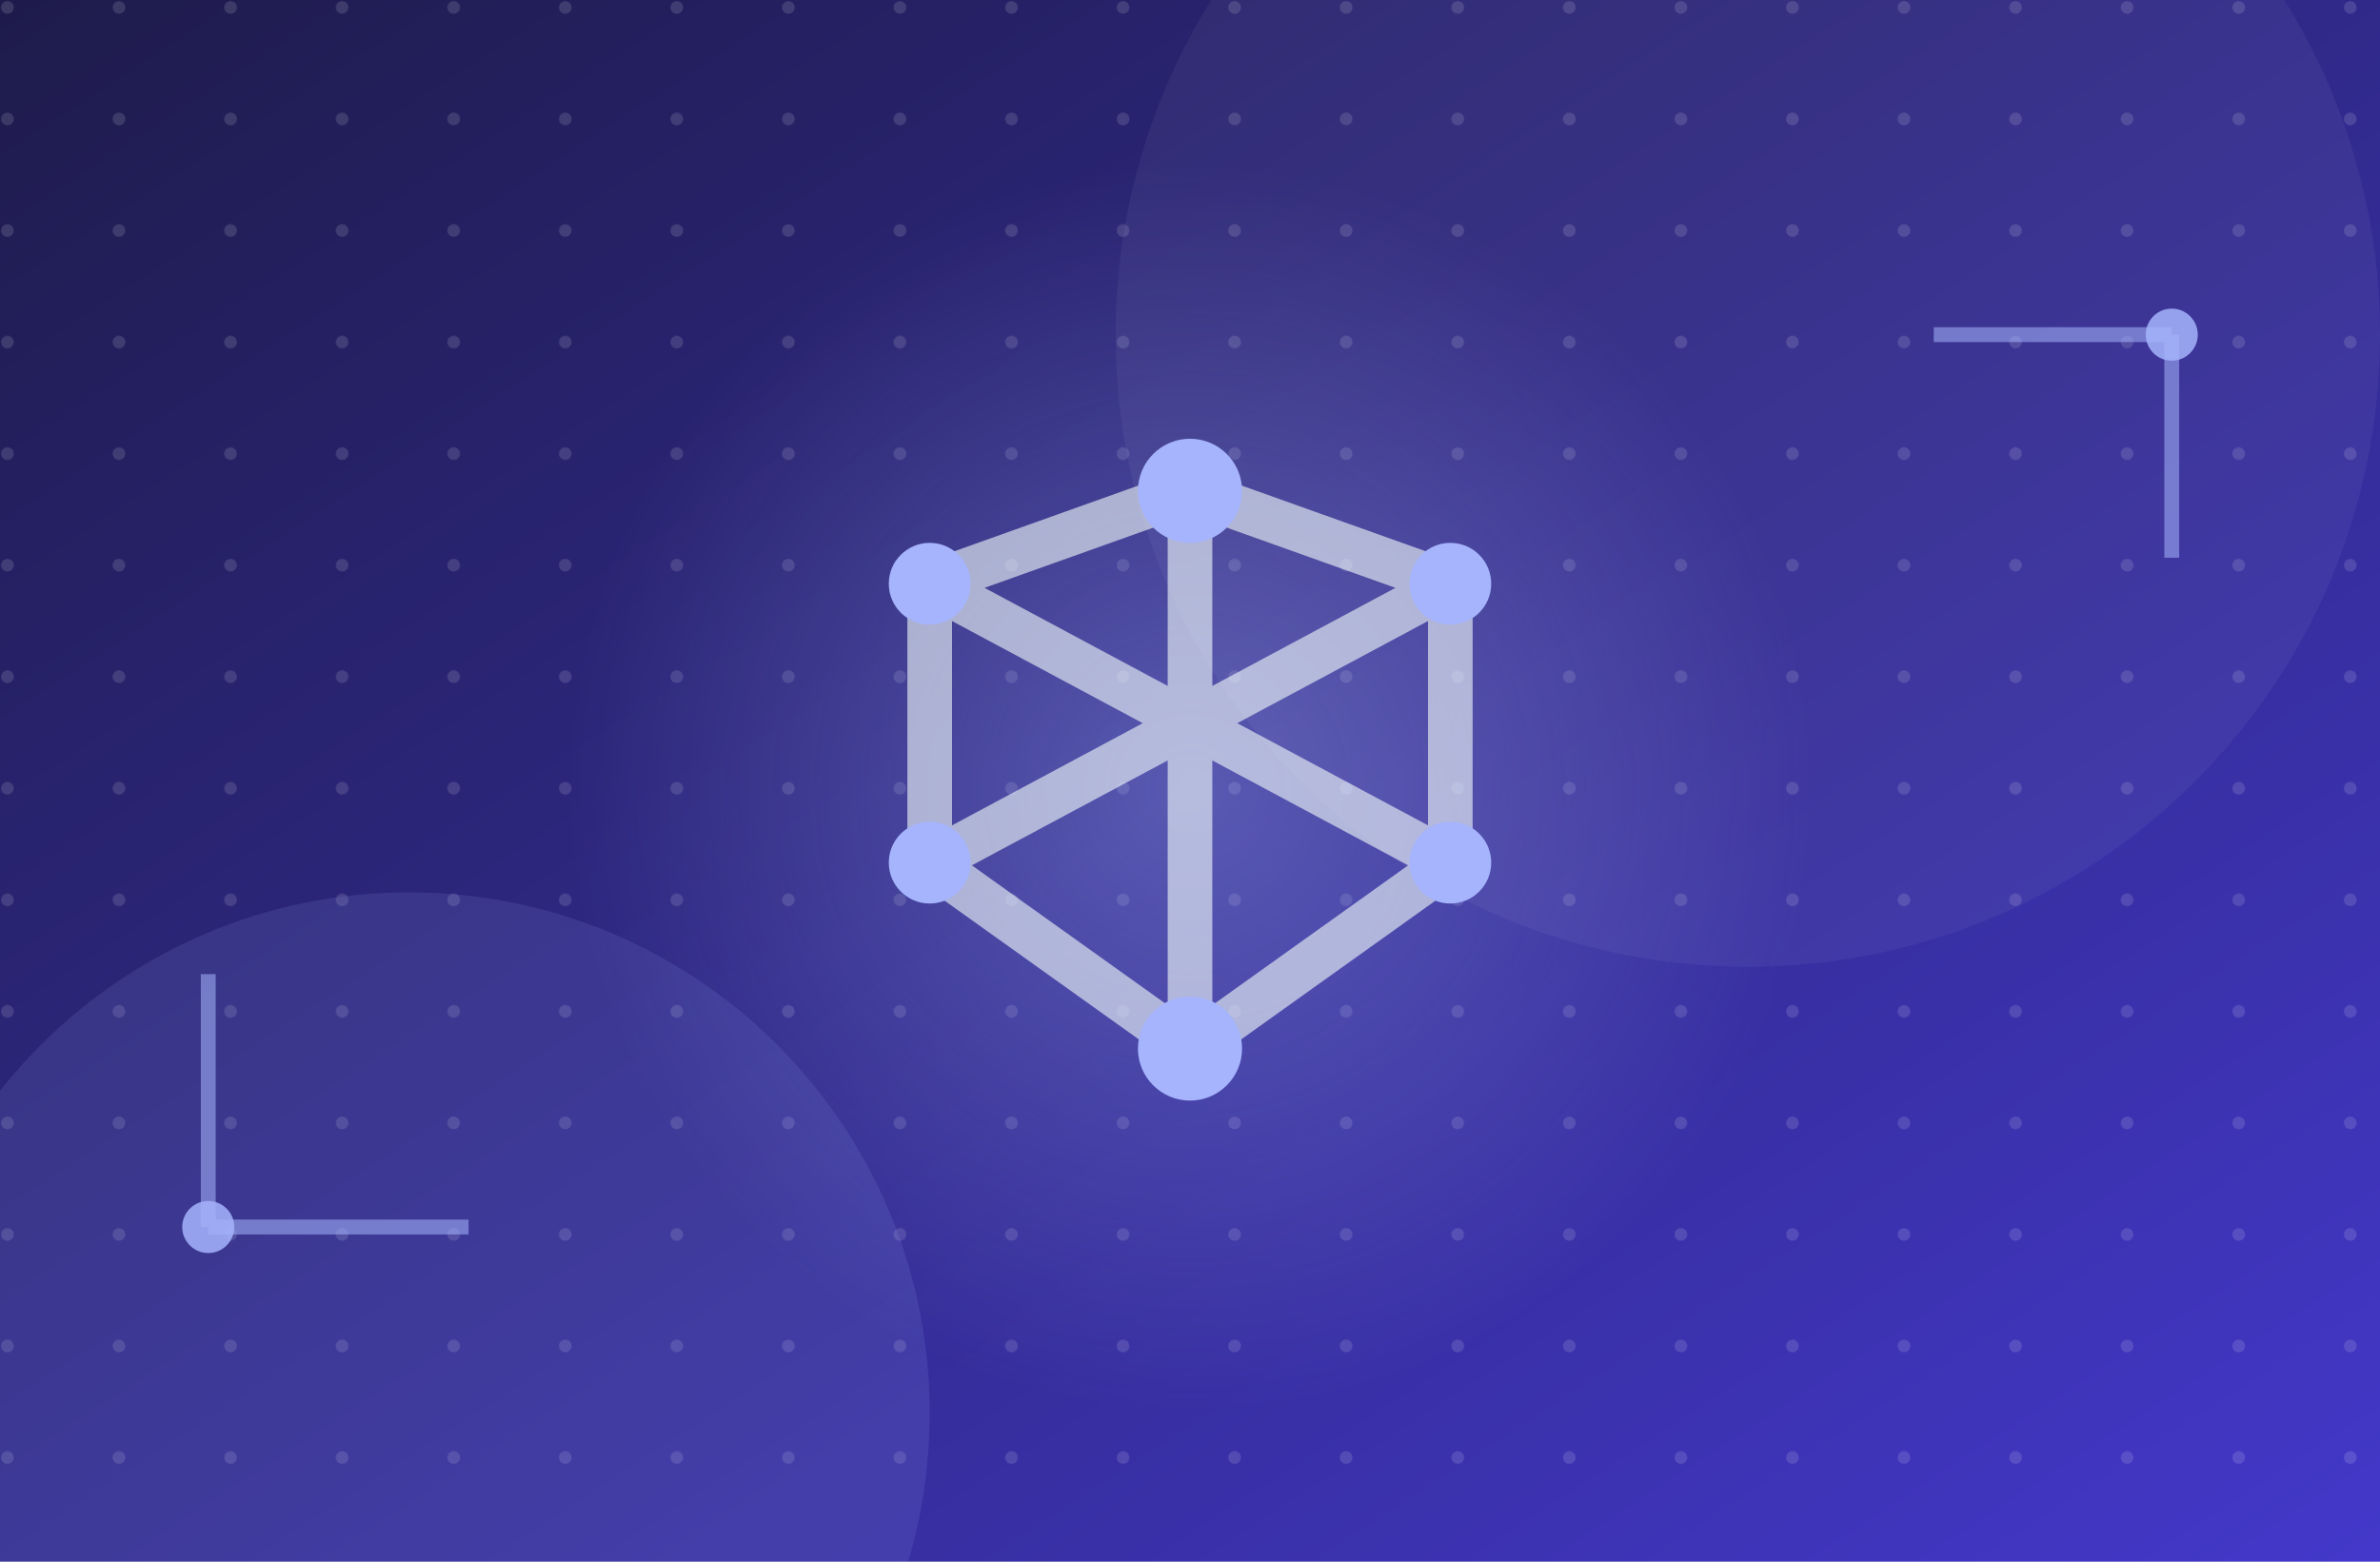
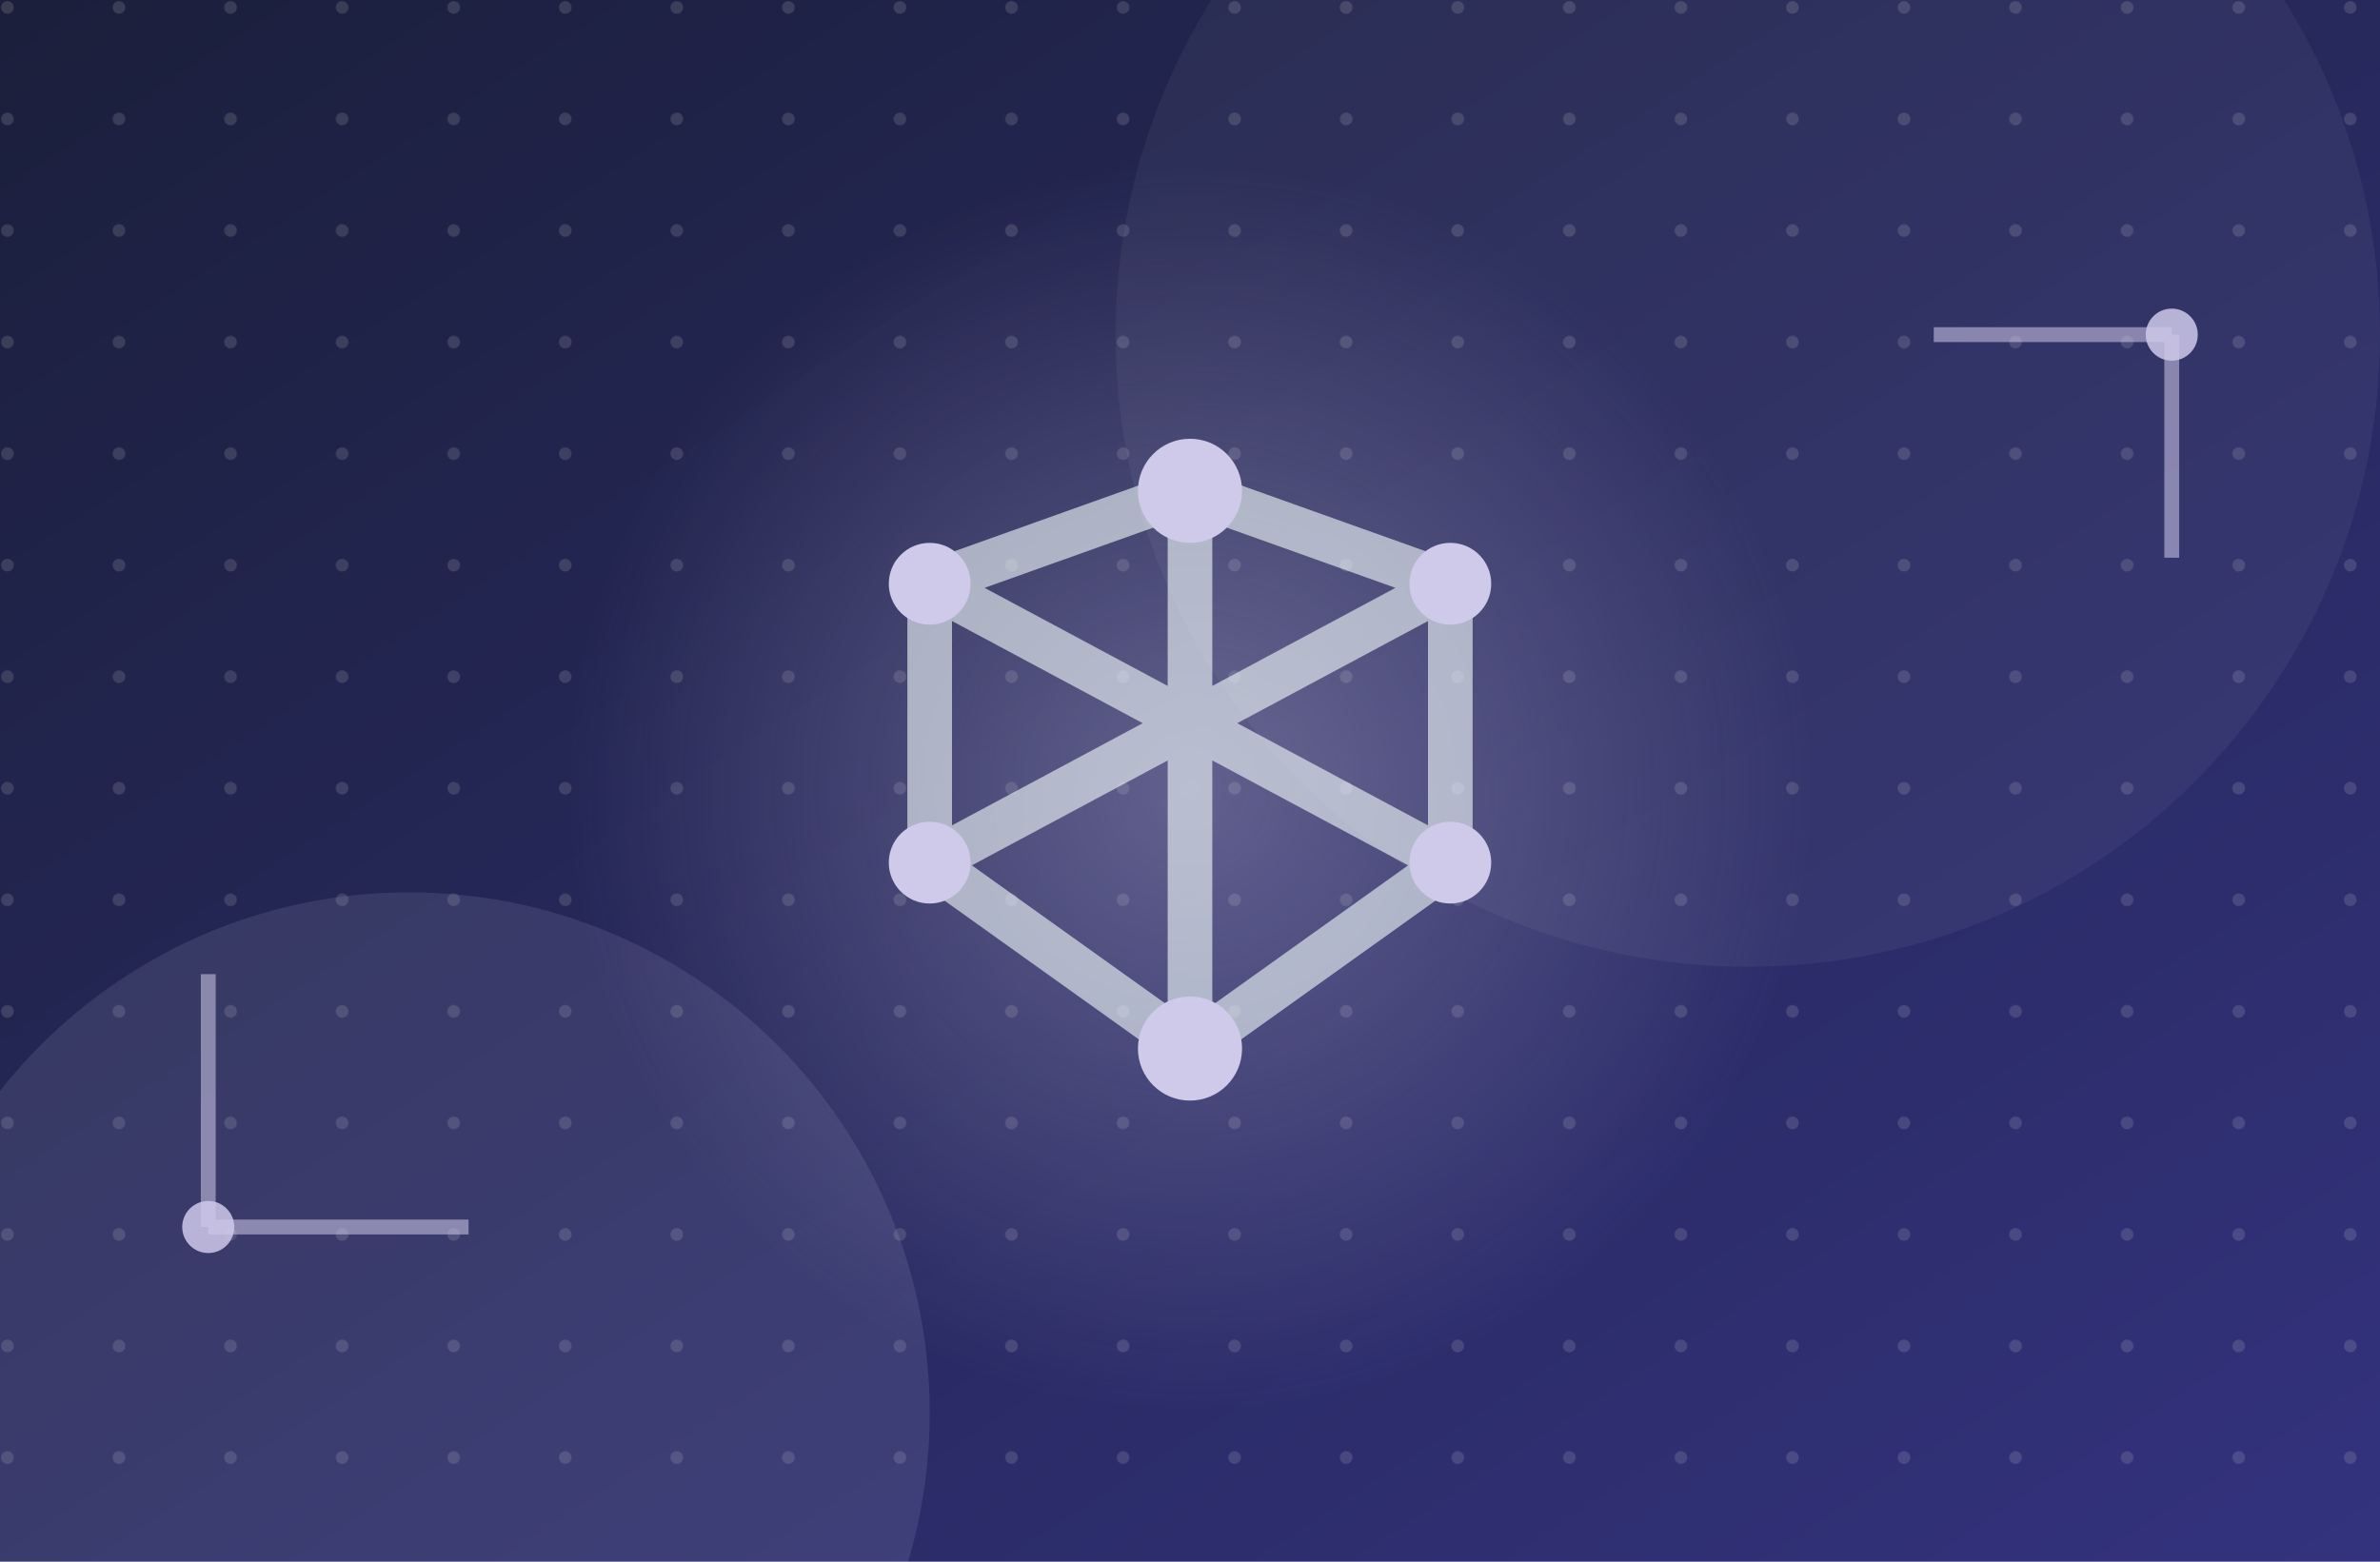
<svg xmlns="http://www.w3.org/2000/svg" viewBox="0 0 640 420" role="img" aria-label="رسم توضيحي لقسم الذكاء الاصطناعي">
  <defs>
    <linearGradient id="bg" x1="0" y1="0" x2="1" y2="1">
-       <stop offset="0" stop-color="#1e1b4b" />
-       <stop offset="1" stop-color="#4338ca" />
+       <stop offset="0" stop-color="#1B1F3B" />
+       <stop offset="1" stop-color="#33327E" />
    </linearGradient>
    <pattern id="dots" width="30" height="30" patternUnits="userSpaceOnUse">
-       <circle cx="2" cy="2" r="1.7" fill="#ffffff" opacity="0.13" />
+       <circle cx="2" cy="2" r="1.7" fill="#FFFCF6" opacity="0.13" />
    </pattern>
    <radialGradient id="glow" cx="0.5" cy="0.5" r="0.5">
-       <stop offset="0" stop-color="#a5b4fc" stop-opacity="0.35" />
-       <stop offset="1" stop-color="#a5b4fc" stop-opacity="0" />
+       <stop offset="0" stop-color="#CFC9EA" stop-opacity="0.35" />
+       <stop offset="1" stop-color="#CFC9EA" stop-opacity="0" />
    </radialGradient>
  </defs>
  <rect width="640" height="420" fill="url(#bg)" />
  <rect width="640" height="420" fill="url(#dots)" />
-   <circle cx="470" cy="90" r="170" fill="#ffffff" opacity="0.05" />
-   <circle cx="110" cy="380" r="140" fill="#a5b4fc" opacity="0.12" />
+   <circle cx="470" cy="90" r="170" fill="#FFFCF6" opacity="0.05" />
+   <circle cx="110" cy="380" r="140" fill="#CFC9EA" opacity="0.12" />
  <circle cx="320" cy="212" r="168" fill="url(#glow)" />
  <g transform="translate(320 212)" fill="none" stroke="#f4fdfc" stroke-width="12" stroke-linecap="round" stroke-linejoin="round">
    <path d="M-70 -55 L0 -80 L70 -55 M-70 -55 L-70 20 M70 -55 L70 20 M-70 20 L0 70 L70 20 M0 -80 L0 70 M-70 -55 L70 20 M70 -55 L-70 20" opacity="0.6" />
-     <circle cx="0" cy="-80" r="14" fill="#a5b4fc" stroke="none" />
-     <circle cx="-70" cy="-55" r="11" fill="#a5b4fc" stroke="none" />
-     <circle cx="70" cy="-55" r="11" fill="#a5b4fc" stroke="none" />
-     <circle cx="-70" cy="20" r="11" fill="#a5b4fc" stroke="none" />
-     <circle cx="70" cy="20" r="11" fill="#a5b4fc" stroke="none" />
-     <circle cx="0" cy="70" r="14" fill="#a5b4fc" stroke="none" />
+     <circle cx="0" cy="-80" r="14" fill="#CFC9EA" stroke="none" />
+     <circle cx="-70" cy="-55" r="11" fill="#CFC9EA" stroke="none" />
+     <circle cx="70" cy="-55" r="11" fill="#CFC9EA" stroke="none" />
+     <circle cx="-70" cy="20" r="11" fill="#CFC9EA" stroke="none" />
+     <circle cx="70" cy="20" r="11" fill="#CFC9EA" stroke="none" />
+     <circle cx="0" cy="70" r="14" fill="#CFC9EA" stroke="none" />
  </g>
-   <g fill="none" stroke="#a5b4fc" stroke-width="4" opacity="0.55">
+   <g fill="none" stroke="#CFC9EA" stroke-width="4" opacity="0.55">
    <path d="M56 330 H126 M56 330 V262" />
    <path d="M584 90 H520 M584 90 V150" />
  </g>
-   <circle cx="56" cy="330" r="7" fill="#a5b4fc" opacity="0.85" />
-   <circle cx="584" cy="90" r="7" fill="#a5b4fc" opacity="0.85" />
+   <circle cx="56" cy="330" r="7" fill="#CFC9EA" opacity="0.85" />
+   <circle cx="584" cy="90" r="7" fill="#CFC9EA" opacity="0.85" />
</svg>
